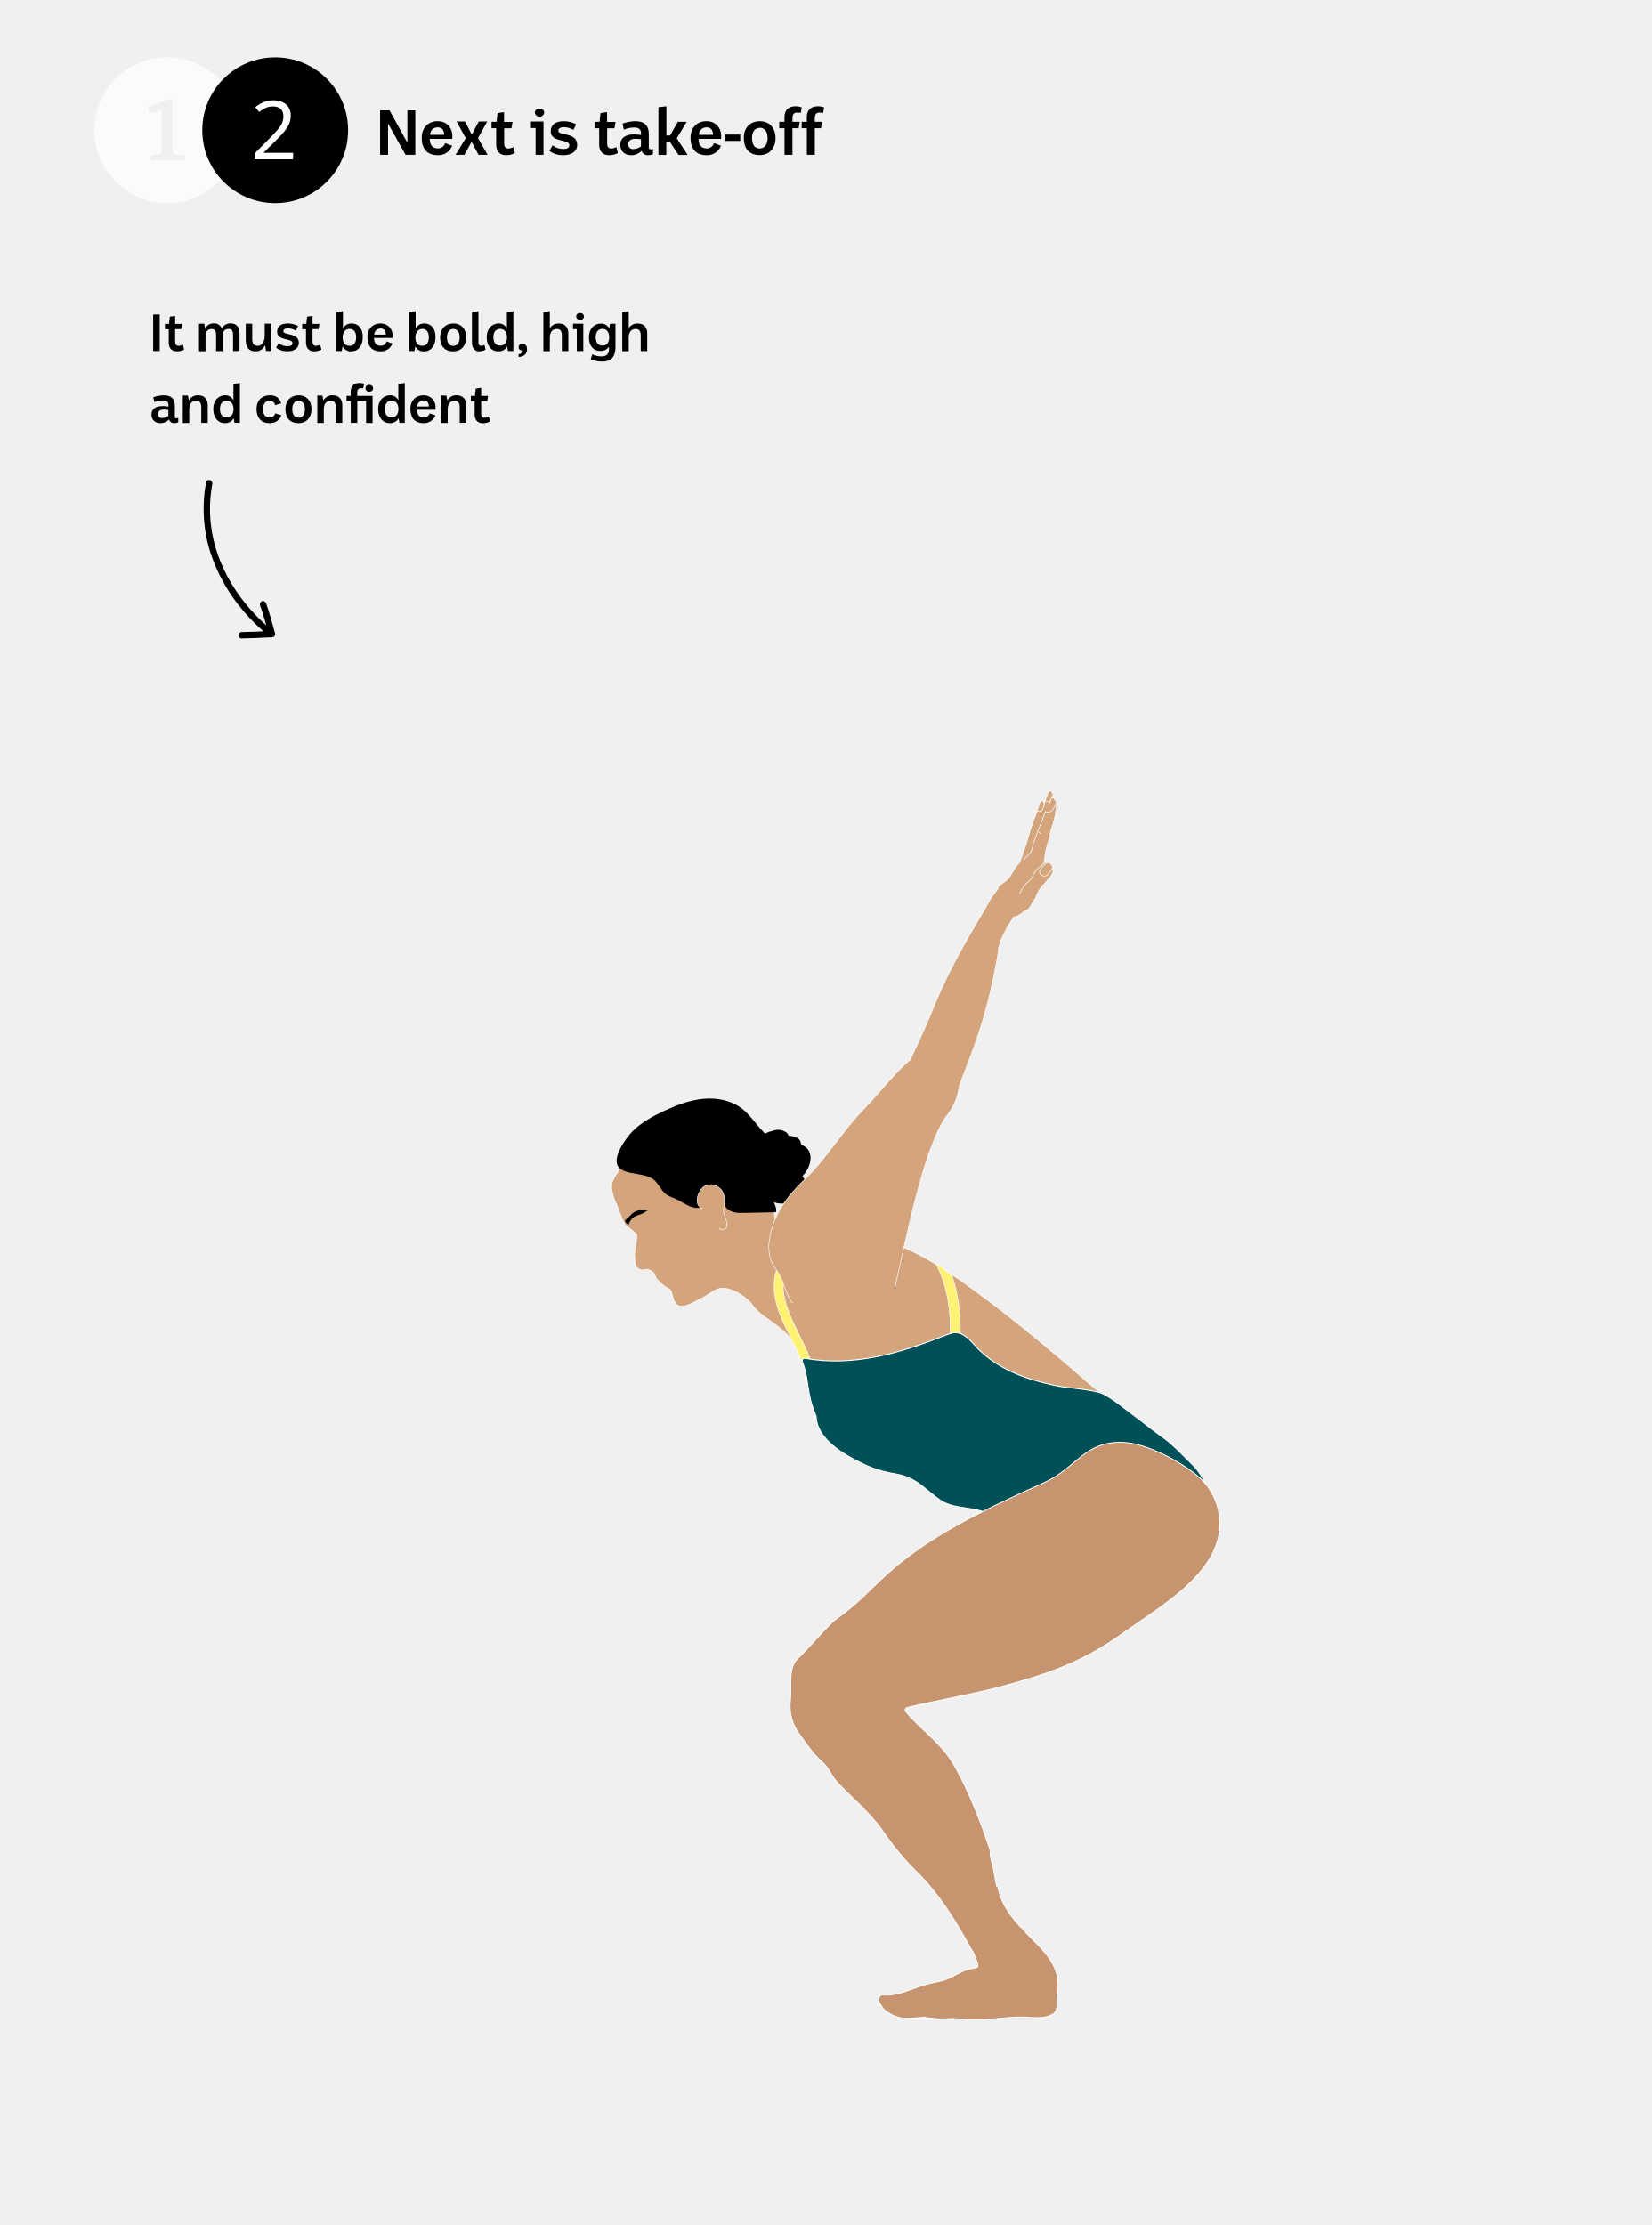
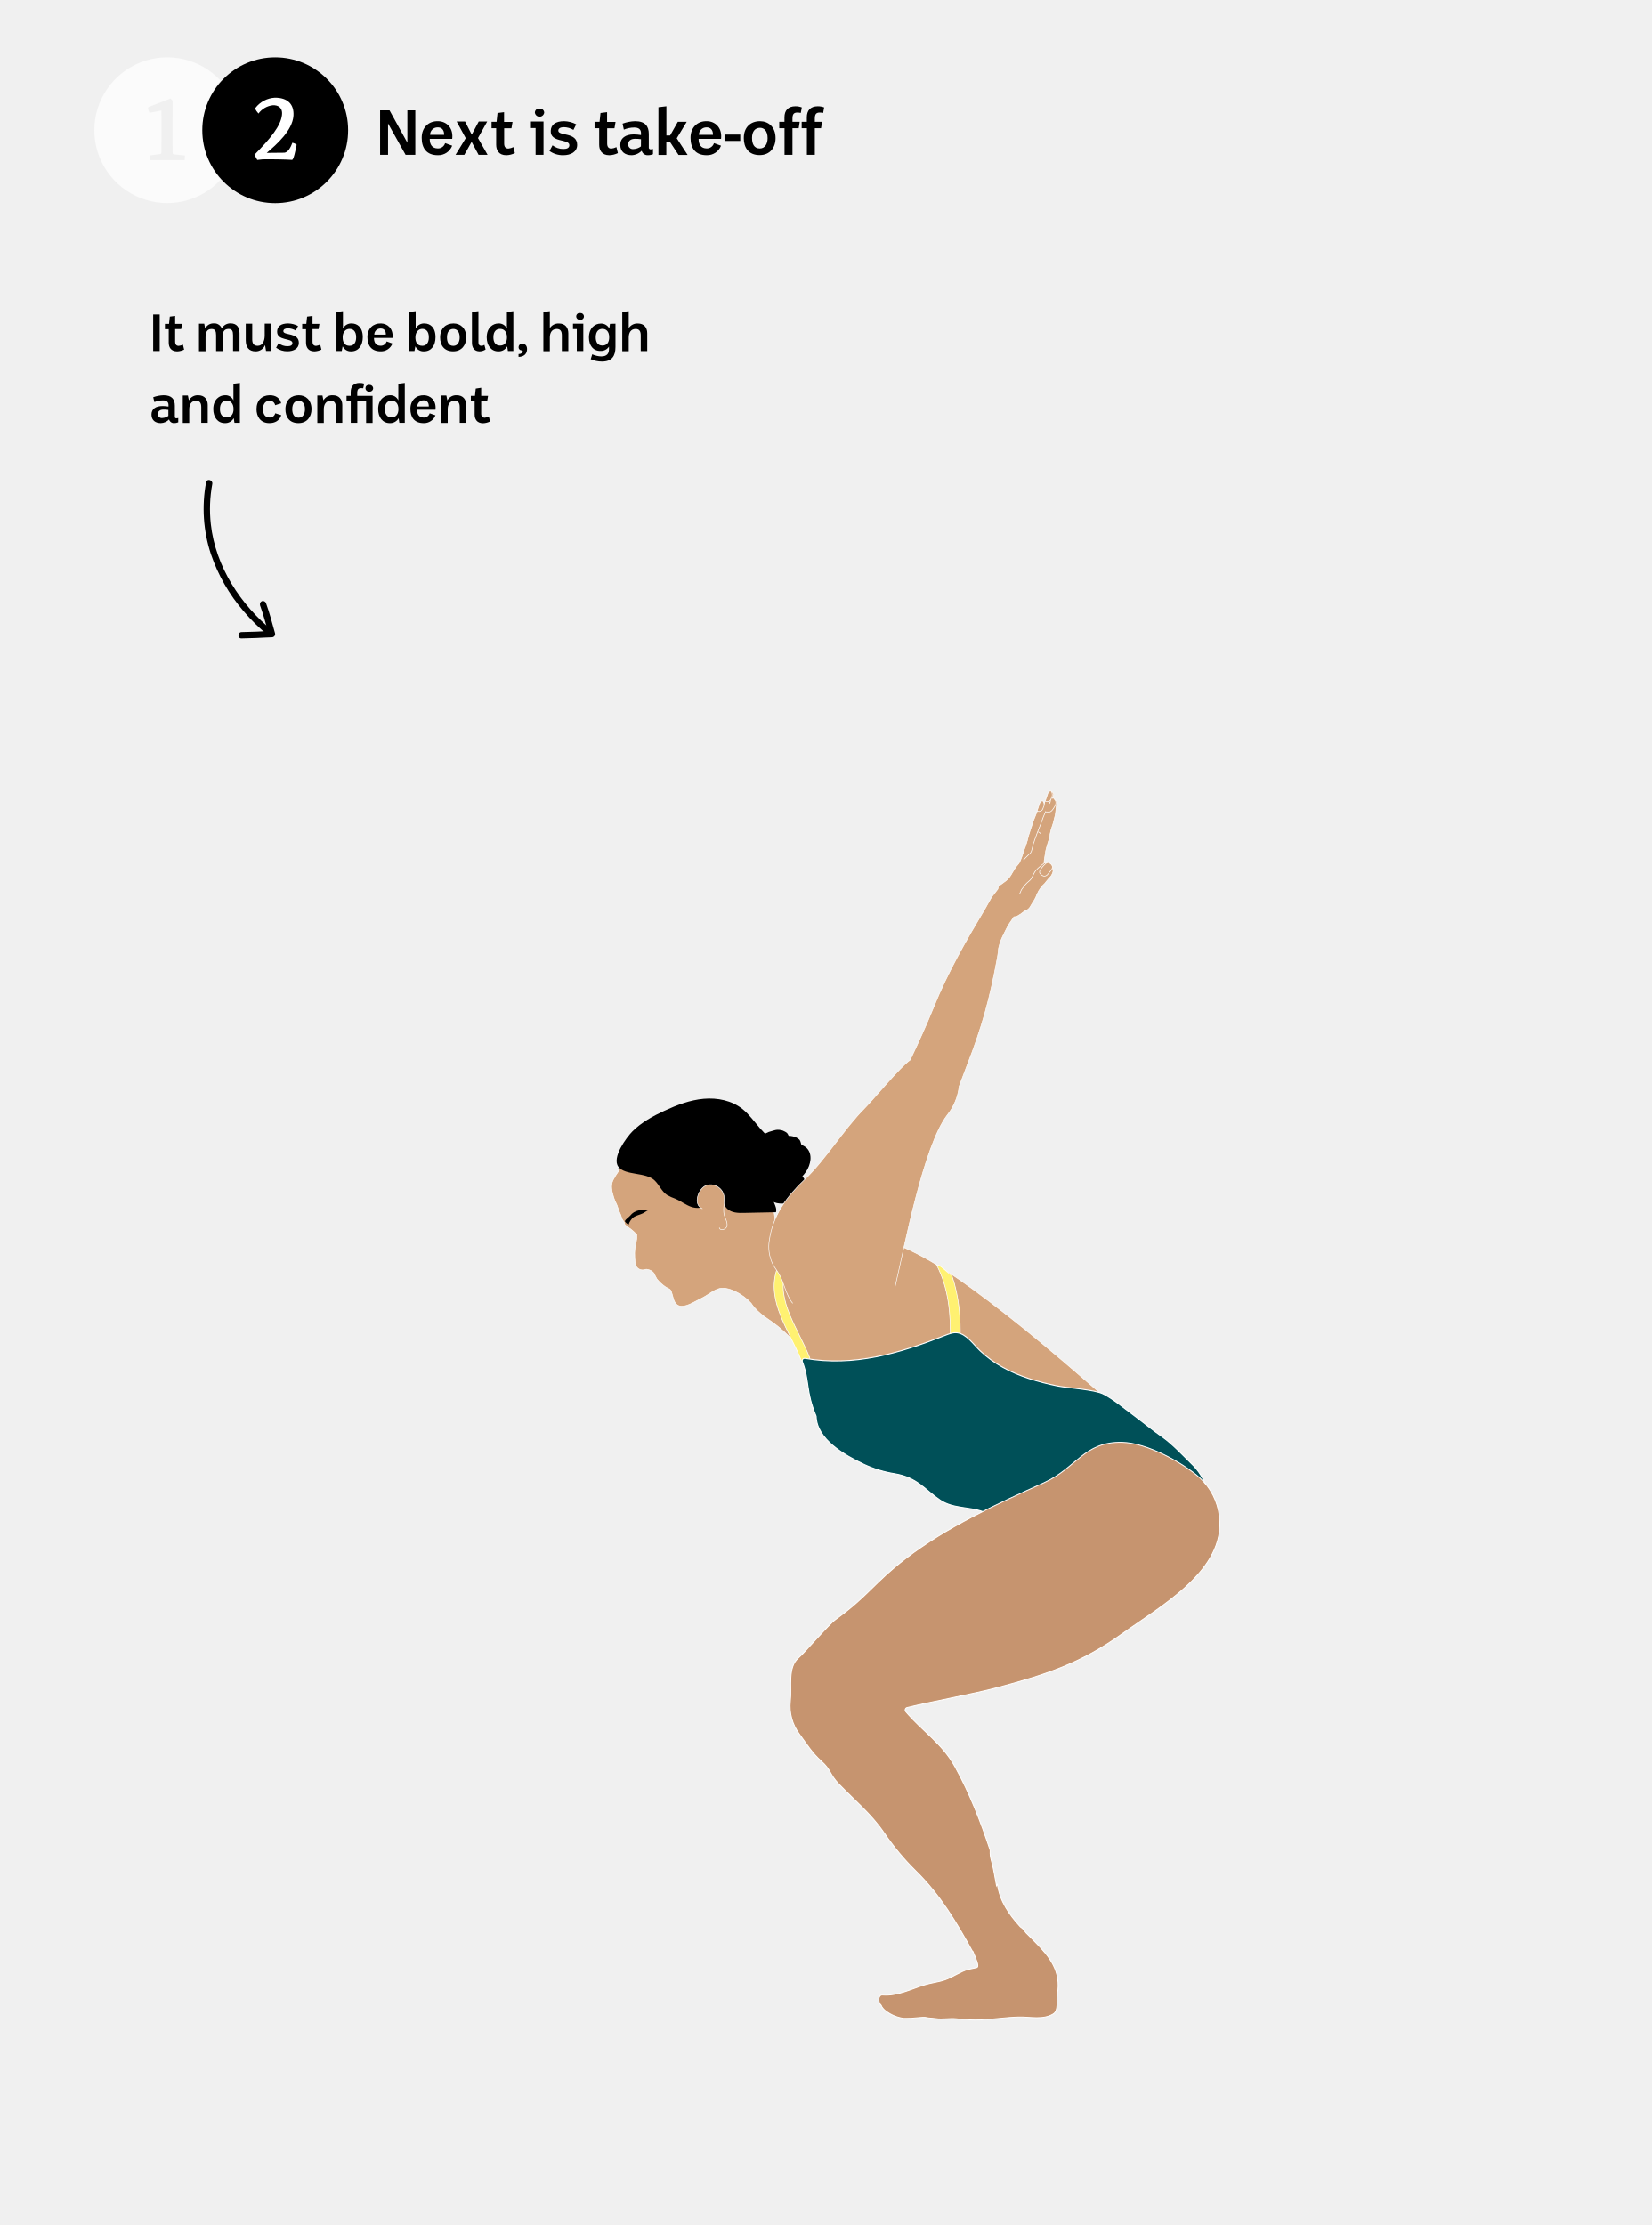
<svg xmlns="http://www.w3.org/2000/svg" id="Layer_1" data-name="Layer 1" viewBox="0 0 780 1051.14">
  <defs>
-     <style>.cls-1{fill:none;stroke-width:1.4px;}.cls-1,.cls-2,.cls-3,.cls-4,.cls-5,.cls-6{stroke:#fff;stroke-miterlimit:10;}.cls-2,.cls-5{fill:#d4a47c;}.cls-2{stroke-width:0.27px;}.cls-3{fill:#fff171;stroke-width:0.3px;}.cls-4{fill:#005058;stroke-width:0.47px;}.cls-5{stroke-width:0.3px;}.cls-6{fill:#c6946f;stroke-width:0.42px;}.cls-7,.cls-8{fill:#fff;}.cls-7{opacity:0.7;}.cls-8{font-size:38.5px;font-family:ABCSerifBold, ABCSerif;}</style>
+     <style>.cls-1{fill:none;stroke-width:1.4px;}.cls-1,.cls-2,.cls-3,.cls-4,.cls-5,.cls-6{stroke:#fff;stroke-miterlimit:10;}.cls-2,.cls-5{fill:#d4a47c;}.cls-2{stroke-width:0.27px;}.cls-3{fill:#fff171;stroke-width:0.3px;}.cls-4{fill:#005058;stroke-width:0.47px;}.cls-5{stroke-width:0.3px;}.cls-6{fill:#c6946f;stroke-width:0.42px;}.cls-7,.cls-8{fill:#fff;}.cls-7{opacity:0.7;}</style>
  </defs>
  <path class="cls-1" d="M370,601.66c.64,1.81,1.6,3.39,2.08,5.25.27,1.08.48,2.18.75,3.24.52,2,.72,4.31,1,6.41A42,42,0,0,0,375.3,624c.81,2.33,2.06,4.79,2.07,7.28,0,1.17.33,2.12.44,3.26a22.87,22.87,0,0,0,.08,2.34,31.59,31.59,0,0,0,2.38,7.52c1.15,2.38,2.81,4.55,4.07,6.86s2.44,4.51,5.13,5.49a.86.86,0,0,0,.06-.72" />
  <path class="cls-1" d="M369.1,599.92l-.43.44" />
  <path class="cls-2" d="M526.57,665.41c-.22-1.42-1.38-2.49-2.47-3.43-21.16-18.38-42.35-36.77-65-53.24-14.9-10.82-30.88-21-48.88-24.89-12.27-2.67-25.71-1.93-37.09,3l-1.33-.7c-2.61-1.42-5.29-3.28-5.43-5.77a48,48,0,0,0-1-9.09c-.31-1.29-.54-2.09-.89-3.38s-1.18-3.73-.31-4.85,2.21,0,3.23.44c.84.35,1.73.26,2.6.54a7.31,7.31,0,0,0,1.86.64,6.18,6.18,0,0,0,4.32-1.35c1.25-1.24,1.13-3.22,2.17-4.56a5.42,5.42,0,0,1,1.75-1.27,2.63,2.63,0,0,1-1-1.3c-1.4-3.65-.23-7.41-.36-11.17a19.6,19.6,0,0,0-3.42,0,28.57,28.57,0,0,1-5.39-.18c-1.62-.19-3.07.1-4.27-1-.93-.81-1.27-2.09-2.2-2.89a22.58,22.58,0,0,1-2-1.52,29.94,29.94,0,0,1-2.31-3.21c-1.7-2.38-3.66-4.65-5.47-7a24.52,24.52,0,0,0-7-6.27,19.59,19.59,0,0,0-9.23-2.38,43.92,43.92,0,0,0-7.42.3,73.59,73.59,0,0,0-10.51,2.58c-3.87,1.24-7.76,4-10.75,6.72-2.21,2-4.64,3.56-6.67,5.82a25.33,25.33,0,0,0-4.4,7.92c-.94,2.43-2.49,4.24-4,6.28-.74,1-1,2.32-1.73,3.42a29.43,29.43,0,0,0-2.43,4c-1.24,2.78-.42,5.23.34,8,.51,1.82,1.58,3.31,2.06,5.15a14.75,14.75,0,0,0,1,2.55c.46.92.61,1.88,1.06,2.81.22.45.58.72.83,1.18s.1.87.43,1.29a19.38,19.38,0,0,0,2.52,1.91,28.28,28.28,0,0,1,2.77,2.46,2.89,2.89,0,0,0,.27.29c0,.05-.07.19,0,.53a12.09,12.09,0,0,1-.24,2.81c-.28,2.4-.73,2.55-.78,5.31a27.87,27.87,0,0,0,.34,5.17,3.41,3.41,0,0,0,4.57,2.66,1.82,1.82,0,0,1,1.26,0,4.74,4.74,0,0,1,3,1.81,18.36,18.36,0,0,0,1.36,2.69,18.79,18.79,0,0,0,4.11,3.76c1.28.83,2.25.8,2.71,2.24.34,1,.63,2.1.92,3.15.55,2,1.63,3.63,3.87,3.69,3,.08,6.81-2.51,9.41-3.74s5-3.4,7.84-4.43c4.49-1.63,11.84,2.52,15.63,6.75a17.93,17.93,0,0,0,1.59,2.11h0a32.87,32.87,0,0,0,6.23,5.3,63.85,63.85,0,0,1,18,18l10,6.72c.71,2,3.45,3.44,4.89,4.87,10.6,10.62,26.79,5.52,40,5.81,12.17.27,23.73,5,35.54,7.89,15.65,3.88,31.93,4.65,48,4.09C522.47,670.34,527.1,668.81,526.57,665.41Z" />
  <path d="M304.26,571.59c.36-.05.72-.06,1.07-.08s.65,0,.81.15.07.06,0,.14-.22.06-.29.09a1.68,1.68,0,0,0-.3.15c-.38.22-.73.48-1.11.71a6.89,6.89,0,0,1-.64.4c-1.41.7-3.11,1-4.43,1.82a7.1,7.1,0,0,0-2.47,3.65c-.42-.3-1.82-1.23-1.68-1.78.2-.79,2-1.92,2.52-2.6a6.5,6.5,0,0,1,3.83-2.39C302.46,571.68,303.37,571.72,304.26,571.59Z" />
  <path d="M375.79,540.25c-2.48-.29-5.2-.15-7.61-.73-7.67-1.84-11.24-10.59-17.39-15.54-5.06-4.08-11.9-5.45-18.37-4.88s-12.65,2.93-18.55,5.65c-5.46,2.53-10.85,5.46-15.1,9.72-2.86,2.87-9.91,12.47-6.66,16.74s13,2.4,17.18,6.51c2.15,2.09,3.3,5.14,5.78,6.81a24.46,24.46,0,0,0,4.1,1.85c2.49,1.09,4.69,2.81,7.25,3.73s5.82.8,7.53-1.32a11.1,11.1,0,0,1-2-5.42c0-1.94,1.22-1.88,3.12-2.29,2.62-.57,4.69,0,5.47,2.55s1,5.49,2.92,7.37c2.06,2,5.29,2.11,8.18,2l14.9-.31c.85-2.86-2.53-5.8-1.52-8.6.76-2.12,3.43-2.64,5.6-3.26a18.4,18.4,0,0,0,10.13-7.29c2.24-3.3,3.18-8.17.43-11.07A8.4,8.4,0,0,0,375.79,540.25Z" />
  <path d="M292.06,552.1l.51-.77a1.77,1.77,0,0,1-.17-.12A2.69,2.69,0,0,0,292.06,552.1Z" />
  <path class="cls-2" d="M331.83,571.06c-4.86-2-1.81-9.91,2-11.13a6.55,6.55,0,0,1,7.91,4c1.09,3.21-.51,6.82.37,10.09.46,1.72,1.61,3.37,1.31,5.13s-3.42,2.55-3.62.78" />
  <path d="M365.12,547.23A7.18,7.18,0,0,0,366,544a11.84,11.84,0,0,1,1.25-3.78,6.1,6.1,0,0,1,3.14-3.2,6.8,6.8,0,0,1,4-.22,6.46,6.46,0,0,1,3.24,1.61c.79,1,1,3.14,1.34,4.36a6.7,6.7,0,0,1-.64,4.52,6,6,0,0,1-3.1,3.49,19.81,19.81,0,0,1-10.58.36c-1.71-.35-3.15-2.26-3.94-3.76s-1.65-4.19-1.35-5.9c.56-3.29,4.54-4.45,7.37-4.6,1.69-.08,3.41,0,4.61,1.4a9.82,9.82,0,0,1,1.81,4,18.1,18.1,0,0,1,1.05,4.91,6.39,6.39,0,0,1-.15,2.62,21.62,21.62,0,0,0-1,2.79,8.07,8.07,0,0,1-1.41,3,3.24,3.24,0,0,1-2.12,1.37,10.45,10.45,0,0,1-3,.42c-.64,0-1.26-.23-1.9-.28-1.1-.08-1.11-.13-1.53-1.3" />
  <path d="M364.35,546.59c-.94-1.09-.79-2.37-.57-3.68a5.51,5.51,0,0,0,.17-1.36,1.86,1.86,0,0,1,.86-1.73c1.43-1.15,3.61-1.2,5.33-1.33a6.2,6.2,0,0,1,2.19,0c.65.18,1.22.6,1.86.77a4.38,4.38,0,0,1,1.12.23c.38.2.63.55,1,.75a2.28,2.28,0,0,1,1,.57,9,9,0,0,1,.74,1,4.83,4.83,0,0,1,1,2,13.19,13.19,0,0,1,.14,2.35,5.37,5.37,0,0,1-.18,1c-.09.43,0,.86-.1,1.29a6.18,6.18,0,0,1-2,2.89c-1.54,1.6-4.08,2.19-6.18,2.7a11.4,11.4,0,0,1-5,.08c-.92-.23-1.78-.56-2.67-.87a10.19,10.19,0,0,1-2.41-1,8.56,8.56,0,0,1-2.09-2,18.2,18.2,0,0,1-1.79-2.51,6.25,6.25,0,0,1-.58-2.94,7.79,7.79,0,0,0,.21-1.6,5.11,5.11,0,0,1-.07-1.66,6.56,6.56,0,0,1,3-4.79,21.14,21.14,0,0,1,3.85-2c.88-.28,1.78-.51,2.66-.78a6.05,6.05,0,0,1,2.93-.1,4.35,4.35,0,0,1,1.65.55,5.14,5.14,0,0,1,1.41.9c1,1.27,1,2.85,1.68,4.19a4.52,4.52,0,0,1,.47.77c.16.44.26.93.4,1.39a10.71,10.71,0,0,1,.54,2.27,6.9,6.9,0,0,1-.28,2.63,3.62,3.62,0,0,1-1.95,2.24,9.76,9.76,0,0,1-3.37,1.5,12.82,12.82,0,0,1-4.9-.1,10,10,0,0,1-4.62-1.89,11.11,11.11,0,0,1-1.94-1.74,10.87,10.87,0,0,1-1-2.13c-.65-1.55-.11-3.32.2-4.87.07-.3.09-1.06.3-1.3s.65-.22.88-.29" />
  <path d="M365.6,560.83c-.94-1.09-.8-2.38-.57-3.68a5.51,5.51,0,0,0,.17-1.36,1.84,1.84,0,0,1,.86-1.73c1.43-1.15,3.61-1.2,5.33-1.33a6.14,6.14,0,0,1,2.18,0c.66.18,1.23.6,1.87.77a4.83,4.83,0,0,1,1.12.22c.38.21.63.56,1,.75a2.53,2.53,0,0,1,1,.58,8.18,8.18,0,0,1,.74,1,5,5,0,0,1,1,2,13.19,13.19,0,0,1,.14,2.35,5.29,5.29,0,0,1-.19,1c-.08.43,0,.87-.09,1.3a6.17,6.17,0,0,1-2,2.88c-1.54,1.61-4.08,2.19-6.18,2.71a11.7,11.7,0,0,1-5,.08,26.9,26.9,0,0,1-2.67-.88,10.16,10.16,0,0,1-2.41-1,8.56,8.56,0,0,1-2.09-2,18.2,18.2,0,0,1-1.79-2.51,6.26,6.26,0,0,1-.58-3,8.34,8.34,0,0,0,.21-1.59,5.42,5.42,0,0,1-.08-1.66,6.62,6.62,0,0,1,3-4.8,20.47,20.47,0,0,1,3.85-2c.87-.29,1.77-.51,2.66-.78a6.05,6.05,0,0,1,2.93-.1,4.24,4.24,0,0,1,1.65.55,5.14,5.14,0,0,1,1.4.89c1,1.28,1,2.85,1.69,4.2a5.72,5.72,0,0,1,.47.76c.16.45.26.94.39,1.4a10,10,0,0,1,.55,2.27A6.92,6.92,0,0,1,376,561a3.57,3.57,0,0,1-1.95,2.23,9.68,9.68,0,0,1-3.37,1.51,12.68,12.68,0,0,1-4.91-.11,9.91,9.91,0,0,1-4.61-1.88,11.11,11.11,0,0,1-1.94-1.74,11.51,11.51,0,0,1-1-2.13c-.64-1.55-.1-3.32.21-4.87.06-.3.08-1.06.3-1.31s.65-.22.88-.29" />
  <path class="cls-3" d="M445.86,599.51l-1.11-.91-1-.63a.94.94,0,0,0-.12-.09,1.72,1.72,0,0,1-.38-.17,3.29,3.29,0,0,0-.54,0h-.23c5.6,10.81,6.74,23.18,6.38,35.18-.09,3,4.61,3,4.7,0,.3-10.17-.53-20.51-3.86-30.11C448.4,601.78,447.14,600.62,445.86,599.51Z" />
  <path class="cls-3" d="M407.76,573.77c4.77,1.67,9.88,3,14.27,5.11a2.39,2.39,0,0,0,3.21-.84,2.36,2.36,0,0,0-.84-3.21c-4.95-2.35-10.24-3.78-15.39-5.59a2.36,2.36,0,0,0-2.89,1.64,2.41,2.41,0,0,0,1.64,2.89Z" />
  <path class="cls-3" d="M367.08,599.36c-5.32,15.29,5.89,29.41,11.25,42.92,1,2.48,5.05,1.4,4.05-1.12-2.71-6.82-6.47-13.15-9.26-19.94s-4.43-13.75-2-20.74c.89-2.56-3.17-3.66-4.05-1.12Z" />
  <path class="cls-4" d="M465.62,714.62c10.46-4.22,20-10.47,30.59-14.4,4.76-1.76,9.26-3.21,13.43-6.23,3.4-2.46,6.3-5.62,9.84-7.93,11.55-7.52,42.4,19.26,54.22,27.31-2.33-1.59-2.84-7.51-3.59-9.94a26.31,26.31,0,0,0-7.42-12.08c-4.21-4.13-8.88-9.19-13.69-12.57s-9.32-7.11-14-10.58c-4.46-3.28-8.91-7.12-13.84-9.66-4.15-2.11-17.33-2.88-21.83-3.82A123.67,123.67,0,0,1,486,651.24c-8.47-2.79-16.58-6.91-23.06-13.14-3.19-3.07-6.42-7.9-10.78-8.46-2-.26-4,.55-5.88,1.29-21.59,8.47-42.86,14.77-66,10.79a1.15,1.15,0,0,0-1.28,1.54c3.51,9.15,1.52,13.94,6.52,25.81.31,10.89,13.14,18.26,22.72,22.78a54.46,54.46,0,0,0,14.41,4.37c10.75,1.81,14.15,7.52,21.46,12.46,6.06,4.09,13.59,3.07,20.22,5.46C464.82,714.29,465.22,714.46,465.62,714.62Z" />
  <path class="cls-2" d="M422.72,608.33c4.59-19.45,13.45-66.73,24.73-81.55a26.18,26.18,0,0,0,5.62-13.56c1.42-3.62,2.63-7.06,3.67-9.73,7.28-18.65,10.83-31.77,14.43-51.35a38.86,38.86,0,0,0,.51-4.11,28.45,28.45,0,0,1,1-3.47c.64-1.7,1.53-3.36,2.33-5a32.2,32.2,0,0,1,1.72-3.16c.64-1,1.36-1.92,2-2.94l.22-.34a4.67,4.67,0,0,0,1.64-.36,6.82,6.82,0,0,0,1-.62c.2-.14.42-.24.61-.37s.33-.29.51-.41a10.07,10.07,0,0,0,1.07-.78,3.25,3.25,0,0,1,.81-.41,4.54,4.54,0,0,0,1.86-1.5c.41-.61.74-1.29,1.14-1.92.28-.45.62-.89.87-1.35s.44-.82.67-1.22a10.76,10.76,0,0,0,.64-1.57,16.27,16.27,0,0,1,2-3.42,6.93,6.93,0,0,1,1.19-1.29,6.73,6.73,0,0,0,1.16-1.34c.3-.42.67-.79,1-1.22s.63-.66.92-1a4.26,4.26,0,0,0,.87-1.25,5.25,5.25,0,0,0,.54-1.51,5.66,5.66,0,0,0-.49-2.13c-.05-.13,0-.26-.07-.39a1.07,1.07,0,0,0-.31-.45,2.55,2.55,0,0,0-.53-.51,3.4,3.4,0,0,0-1.35-.43,3.11,3.11,0,0,0-.68,0c-.14,0-.29,0-.44,0s-.25.14-.4,0a1.92,1.92,0,0,1,.06-.53c0-.18,0-.37,0-.54.24-1.54.51-3.08.72-4.63a29.48,29.48,0,0,1,.8-2.93,14.73,14.73,0,0,1,.67-2.14,3.92,3.92,0,0,0,.36-1.08c0-.35.08-.67.13-1a11.11,11.11,0,0,1,.31-1.74c.16-.53.22-1.09.43-1.61s.36-1.14.57-1.71a15.22,15.22,0,0,0,.52-1.9c.15-.62.35-1.21.47-1.84,0-.23.13-.44.17-.68s.12-.67.19-1c.18-.92.14-1.89.29-2.81a9.3,9.3,0,0,0,.24-2.73,1,1,0,0,0-.45-.69,1,1,0,0,1-.41-.36c-.18-.23-.36-.61-.67-.67a.64.64,0,0,0-.49.12s.05,0,.07-.08c.18-.41.22-.85.39-1.26a1.19,1.19,0,0,0,0-1.1,1.13,1.13,0,0,0-.73-.7,1.2,1.2,0,0,0-1.11.22,4.64,4.64,0,0,0-1.25,1.91,11.55,11.55,0,0,0-.88,2.49,5.87,5.87,0,0,1-.26,1.1c0-.43,0-.79-.48-1-.21-.09-.43-.22-.65-.11a4.33,4.33,0,0,0-.37.27,1.3,1.3,0,0,0-.29.33l-.28.52a4.14,4.14,0,0,0-.35.88,1.65,1.65,0,0,1-.13.53c-.16.41-.32.83-.49,1.24l-1,2.53c-.27.67-.53,1.35-.8,2-.2.5-.42,1-.6,1.51-.09.27-.11.55-.21.82a4.55,4.55,0,0,0-.25.67,8.48,8.48,0,0,1-.58,1.67,18.5,18.5,0,0,0-.56,1.93c-.08.27-.22.5-.28.78a2.44,2.44,0,0,1-.12.52,1.73,1.73,0,0,0-.1.45c0,.2-.15.37-.21.57-.12.41-.2.84-.28,1.25a4.17,4.17,0,0,1-.24.58c0,.16,0,.31-.09.48-.08.34-.28.64-.36,1a3.37,3.37,0,0,1-.19.69c-.18.44-.35.88-.52,1.32-.11.28-.22.57-.33.84s-.09.47-.18.71c-.21.63-.4,1.26-.64,1.88s-.48,1.24-.72,1.86a7.11,7.11,0,0,1-.4.89,6.24,6.24,0,0,1-.87,1.17c-.23.27-.47.53-.69.81s-.4.57-.6.86c-.44.65-.83,1.33-1.23,2a16,16,0,0,1-1.24,2,9.19,9.19,0,0,1-1.77,1.86c-.67.5-1.33,1-2,1.47-.55.33-1,.76-1.54,1.13l0,0c-.09.45-.2.88-.31,1.32-.61.75-1.17,1.55-1.77,2.3a18.55,18.55,0,0,0-1.47,2c-.48.8-.86,1.65-1.36,2.44-.4.62-.69,1.28-1.06,1.91-9.33,15.64-17.86,30.32-24.7,47.24-3.45,8.54-7.21,16.73-11.07,24.85-5,3.58-17.05,18.31-21.45,22.74-10.05,10.12-18.2,24-28.52,33.88-8.32,7.94-14.86,16.67-16.53,28.35a18.9,18.9,0,0,0,1.54,11.38c.87,1.67,2.07,3.15,3,4.78,2.57,4.42,3.25,9.88,6.48,13.84" />
  <path class="cls-5" d="M496.49,377.83l-.07.08s0,0,0,0Z" />
  <path class="cls-5" d="M496,379.19a1.78,1.78,0,0,1-.27.41l.36-.89.17-.47c0,.09-.07.18-.11.3S496.07,379,496,379.19Z" />
  <path class="cls-5" d="M493.18,407.77a2.19,2.19,0,0,1-.61.52c-.43.31-.82.66-1.25,1a11,11,0,0,0-.89.78c-.32.31-.64.61-.94,1a8.94,8.94,0,0,0-.62.76,6.3,6.3,0,0,0-.45.8c-.32.6-.61,1.21-.91,1.82a4.14,4.14,0,0,1-.88,1.31c-.51.5-1.09.92-1.6,1.42-.33.33-.61.68-.92,1a7,7,0,0,0-.57.75c-.22.3-.46.59-.67.9s-.25.31-.34.47-.09.23-.16.34a2.13,2.13,0,0,0-.18.41,4.83,4.83,0,0,1-.35.81c-.06.1-.14.44-.28.41" />
  <path class="cls-5" d="M494.66,413.35l.24-.27,1.34-1.6a2.89,2.89,0,0,0,.92-2,2.42,2.42,0,0,0-1.08-1.58,1.71,1.71,0,0,0-1.09-.45,1.81,1.81,0,0,0-1,.5,12.72,12.72,0,0,0-2.63,3.08,1.56,1.56,0,0,0-.29,1.15,1.48,1.48,0,0,0,.3.55,3.15,3.15,0,0,0,1.23,1,1.78,1.78,0,0,0,1.56-.05A1.91,1.91,0,0,0,494.66,413.35Z" />
  <path class="cls-5" d="M491.74,393.88a1.44,1.44,0,0,1-.33-.16c-.13-.11-.23-.24-.35-.36a3.79,3.79,0,0,0-.34-.2,2.26,2.26,0,0,0-.35-.17" />
  <path class="cls-5" d="M494,383.24a57,57,0,0,0-2.2,5.57l-.27.68c-1,2.52-2,5-2.86,7.56a2.15,2.15,0,0,0-.18.61c-.05.26-.26.51-.31.77-.22,1-.51,1.88-.73,2.86a4.14,4.14,0,0,1-.65,1.65c-.82.8-1.67,1.53-2.46,2.4a1.87,1.87,0,0,1-.92.78" />
  <path class="cls-5" d="M497.88,377.42c1.91,1.42.32,3.59-.11,4.3-.73,1.21-1.43,2.11-2.71,1.86a8,8,0,0,1-1,0" />
  <path class="cls-5" d="M493.73,378.5a4.22,4.22,0,0,0,1,.22c.2-.07.41-.11.6-.18a2.18,2.18,0,0,0,.79-.48,3.75,3.75,0,0,0,.66-1.43,3,3,0,0,0,.31-.85c0-.09,0-.17-.05-.26s0-.15.05-.22a1.58,1.58,0,0,0-.1-.56,1.85,1.85,0,0,0-.44-.95c-.19-.21-.82-.34-1.54.86Z" />
  <path class="cls-5" d="M489.87,383.17a3.66,3.66,0,0,0,1,.21c.19-.07.4-.1.59-.17a2.1,2.1,0,0,0,.79-.48,3.73,3.73,0,0,0,.66-1.44,2.7,2.7,0,0,0,.32-.84,2.56,2.56,0,0,1-.05-.27,2.25,2.25,0,0,1,.05-.22,2.2,2.2,0,0,0-.1-.56,2.12,2.12,0,0,0-.44-.95c-.2-.21-.83-.33-1.54.86Z" />
  <path class="cls-6" d="M576,716.38A29,29,0,0,0,566.59,698c-7.74-6.83-24.57-16.37-36.57-16.62C512,681,508.58,693.5,493.1,700.49c-22.93,10.36-46.2,21.07-65.39,35.88-15.18,11.71-17.51,17.55-33,28.7-3.29,2.37-14.53,15.58-17.59,18.22-5.16,4.44-3,13.47-3.78,20.35a22,22,0,0,0,4.26,15.56c3.49,4.72,6,8.92,10.39,12.8,4.54,4,3.91,6.26,8.12,10.64,7.26,7.58,15.5,14.36,21.45,23.12a119.1,119.1,0,0,0,15.09,18.14c11.59,11.37,19.15,24.22,26.82,38.1l.13-.07c1.63,3.85,3.09,7.11,1.8,7.59-.35.13-3.58.74-3.94.83-3.78,1-7.25,3.64-11,4.95-3.23,1.13-6.57,1.4-9.82,2.42-6.39,2-12.75,5.27-19.53,4.78a1.66,1.66,0,0,0-1.17.19,2.57,2.57,0,0,0-.79,2.28,3.66,3.66,0,0,0,.57,1.73c.17.25.42.45.57.7s.15.42.26.6a7.45,7.45,0,0,0,2.18,2.22,17.59,17.59,0,0,0,8.16,3.28c.47,0,.9,0,1.38,0a34.94,34.94,0,0,0,4.56-.25c.73,0,1.42-.15,2.15-.17a13.63,13.63,0,0,1,2-.05c.58.07,1.14.21,1.72.28,1.13.14,2.25.14,3.38.32,3.15.52,6.45-.29,9.66.07a73.13,73.13,0,0,0,11.93.53c5.89-.32,11.78-1.23,17.67-1.36,5.23-.12,11.52,1.47,16.23-1.49,2.62-1.65,1.34-6.17,1.9-9.22,1.95-10.69-3.61-17.78-10.47-24.69-1.42-1.42-2.85-2.85-4.26-4.29l-.1-.11c-.45-.57-.85-1.12-1.22-1.66-.48-.36-.94-.73-1.39-1.11l-.14-.13c-5.22-5.73-9.59-11.95-10.75-20a1.72,1.72,0,0,0-.43.65c-.79-3.95-1.25-8-2.44-11.92a12.68,12.68,0,0,1-.54-4.49,1.16,1.16,0,0,0-.05-.45c-4.47-13.5-9.67-26.83-16.55-39.3-6.11-11.1-15.42-16.79-23.25-26a1.21,1.21,0,0,1,.64-2c11.78-2.86,31.59-6.48,42.39-9.35,23.19-6.17,39.69-11.51,59.18-25.49C548.4,758.68,579.18,741.86,576,716.38Z" />
  <path d="M97.35,227.85a68.34,68.34,0,0,0,2.26,33.88,81.51,81.51,0,0,0,15.44,27A88.38,88.38,0,0,0,127,300.4c1.49,1.2,3.62-.91,2.12-2.12-15.47-12.49-27.31-30.61-29.53-50.65a65,65,0,0,1,.69-19c.35-1.89-2.54-2.69-2.89-.8Z" />
  <path d="M122.78,285.81c1.69,4.63,2.92,9.41,4.25,14.16l1.45-1.9c-2.49.06-5,.24-7.47.34-2.31.1-4.62.1-6.94.2-1.92.09-1.93,3.09,0,3,2.32-.1,4.63-.1,6.94-.2,2.49-.1,5-.28,7.47-.34a1.52,1.52,0,0,0,1.44-1.9c-1.33-4.75-2.56-9.52-4.24-14.16a1.55,1.55,0,0,0-1.85-1.05,1.52,1.52,0,0,0-1,1.85Z" />
  <path d="M75.44,148.57v17.26H72.36V148.57Z" />
  <path d="M82.74,149.26V153H86l-.42,2.47H82.74v5.92c0,1.4.64,2,1.68,2a5.72,5.72,0,0,0,2-.57l.56,2.34a8.09,8.09,0,0,1-3.27.84c-3,0-4-2-4-4.14V155.5h-1.8V153h1.94l.37-3.42Z" />
  <path d="M96.48,152.91l.44,2.29a4.34,4.34,0,0,1,4-2.44,3.77,3.77,0,0,1,3.85,2.39,4.55,4.55,0,0,1,4.16-2.39c3,0,4.22,2,4.22,4.64v8.43h-3.06v-7.45c0-2-.47-3-2.14-3-2.22,0-2.81,1.68-2.81,3.58v6.9h-3.06v-7.45c0-2-.47-3-2.15-3-2.36,0-2.83,1.9-2.83,4v6.51H94V152.91Z" />
  <path d="M119.15,152.91v7.45c0,2,.79,3,2.59,3,2.34,0,3.3-2.42,3.3-4.86v-5.62h3.06v12.92h-2.44l-.45-2.81a4.71,4.71,0,0,1-4.46,3c-3.16,0-4.66-1.95-4.66-5.2v-7.87Z" />
  <path d="M131.6,162.13a6.72,6.72,0,0,0,4.19,1.43c1.48,0,2.35-.44,2.35-1.5,0-2.52-7.47-.84-7.23-5.57.1-2.32,1.8-3.7,5.23-3.7A10.49,10.49,0,0,1,140.8,154l-1.08,2.17a7.36,7.36,0,0,0-3.7-1.07c-1.21,0-2.22.4-2.17,1.41.14,2.05,7.32.47,7.32,5.45,0,2.66-2.39,4-5.45,4a8.86,8.86,0,0,1-5.3-1.68Z" />
  <path d="M147.63,149.26V153h3.26l-.42,2.47h-2.84v5.92c0,1.4.64,2,1.68,2a5.72,5.72,0,0,0,1.95-.57l.57,2.34a8.21,8.21,0,0,1-3.28.84c-3,0-4-2-4-4.14V155.5h-1.8V153h1.94l.37-3.42Z" />
  <path d="M162,147v8.21a4.39,4.39,0,0,1,4.31-2.41c2.44.07,5.06,1.72,5.06,6.48,0,3.9-2,6.71-5.45,6.71a4.28,4.28,0,0,1-4.07-2.37l-.42,2.22h-2.49V147.39Zm-.13,12.36c0,2.21.82,4,3.26,4,2,0,3.11-1.5,3.11-4,0-3-1.51-4-3.13-4C163.32,155.35,161.86,156.76,161.86,159.35Z" />
  <path d="M185.39,162.28a5.76,5.76,0,0,1-5.57,3.7c-4.34,0-6.26-2.71-6.26-6.76s2.71-6.53,6.43-6.43c3,.07,5.75,2.34,5.45,6.46l-.05.39h-8.73c0,2.2.94,3.7,3.18,3.7a2.87,2.87,0,0,0,2.79-2.05Zm-3.13-4.22c.05-2-1-2.93-2.54-2.88a2.87,2.87,0,0,0-2.91,2.88Z" />
  <path d="M196.35,147v8.21a4.39,4.39,0,0,1,4.31-2.41c2.44.07,5.06,1.72,5.06,6.48,0,3.9-1.95,6.71-5.45,6.71a4.27,4.27,0,0,1-4.07-2.37l-.42,2.22h-2.49V147.39Zm-.13,12.36c0,2.21.82,4,3.26,4,2,0,3.1-1.5,3.1-4,0-3-1.5-4-3.13-4S196.22,156.76,196.22,159.35Z" />
  <path d="M214.23,152.79c3.23,0,6,2.19,6,6.6,0,3.63-2.15,6.59-6.17,6.59-4.36,0-6.16-3-6.16-6.59C207.94,155,210.72,152.79,214.23,152.79Zm-3.09,6.6c0,2.05.69,4,3,4,2.1,0,3-1.95,3-4,0-2.86-1.41-4-3-4C212.52,155.38,211.14,156.49,211.14,159.39Z" />
  <path d="M226,147v14.62c0,1.39.62,1.76,1.53,1.76a2.42,2.42,0,0,0,1.28-.47l.57,2.19a5.35,5.35,0,0,1-2.79.89c-2.56,0-3.65-1.73-3.65-4.07V147.36Z" />
  <path d="M242.49,147v18.84h-2.56l-.35-2.22a4.52,4.52,0,0,1-4.12,2.37c-3.47.05-5.55-2.84-5.55-6.63,0-4.64,3-6.56,5.53-6.56a4.1,4.1,0,0,1,4,2.44v-7.84Zm-9.42,12.33c0,2.2.86,3.92,3.16,3.92s3.25-1.72,3.25-3.89c0-2.94-1.58-4-3.28-4S233.07,156.49,233.07,159.32Z" />
  <path d="M246.61,165.49a1.42,1.42,0,0,1-1.63-1.58,1.6,1.6,0,0,1,1.73-1.53c1.7,0,2.37,1.33,2.24,2.91-.19,2.34-2,3.28-4,3.3v-1.33c1.16,0,2-.62,2-1.36C246.91,165.71,246.61,165.49,246.61,165.49Z" />
  <path d="M259.73,147v8a4.82,4.82,0,0,1,4.24-2.19c3,0,4.49,1.94,4.49,4.61v8.43H265.4v-7.45c0-2-.74-3-2.41-3-2.35,0-3.26,1.9-3.26,4v6.51h-3.06V147.36Z" />
  <path d="M275.54,152.91v12.92h-3.08V155.45h-1.8v-2.54Zm-1.55-5a1.6,1.6,0,1,1,0,3.16,1.63,1.63,0,0,1-1.8-1.63A1.59,1.59,0,0,1,274,147.88Z" />
  <path d="M290.73,152.91v11c0,4.29-1.67,6.88-6.41,6.88a13.36,13.36,0,0,1-5.28-1.11l.72-2.31a11.13,11.13,0,0,0,4.22,1c2.78,0,3.69-1.38,3.69-3.5v-1.14a4.45,4.45,0,0,1-4,2.05c-3.47.07-5.47-2.57-5.47-6.36,0-4.64,3-6.56,5.52-6.56a4.28,4.28,0,0,1,4.1,2.34l.32-2.22Zm-9.32,6.41c0,2.2.86,3.92,3.16,3.92s3.2-1.72,3.2-3.89c0-2.94-1.55-4-3.23-4S281.41,156.49,281.41,159.32Z" />
  <path d="M297,147v8a4.82,4.82,0,0,1,4.24-2.19c3,0,4.49,1.94,4.49,4.61v8.43h-3.06v-7.45c0-2-.74-3-2.42-3-2.34,0-3.25,1.9-3.25,4v6.51h-3.06V147.36Z" />
  <path d="M72.38,187.64a15.49,15.49,0,0,1,4.89-.94c3.89,0,5.32,1.92,5.32,4.93v5.23a.65.65,0,0,0,.62.74,2.41,2.41,0,0,0,1-.15v2.05a5,5,0,0,1-2,.39,2.34,2.34,0,0,1-2.34-1.75,5.64,5.64,0,0,1-3.89,1.75c-2.52,0-4.39-1.28-4.42-4s2-4.09,5.25-4.09a19.85,19.85,0,0,1,2.79.25v-.77c0-1.4-.89-2.17-2.66-2.14a10.41,10.41,0,0,0-4,.79Zm7.16,6a13.13,13.13,0,0,0-2.52-.15c-1.48.07-2.42.77-2.44,2.07a1.81,1.81,0,0,0,2.1,1.9,5.1,5.1,0,0,0,2.86-1Z" />
  <path d="M88.76,186.82l.47,2.3a4.76,4.76,0,0,1,4.41-2.42c3,0,4.49,2,4.49,4.61v8.43H95.07V192.3c0-2-.74-3-2.41-3-2.35,0-3.26,1.89-3.26,4v6.51H86.34V186.82Z" />
  <path d="M113.32,180.91v18.83h-2.56l-.35-2.21a4.5,4.5,0,0,1-4.11,2.36c-3.48.05-5.55-2.83-5.55-6.63,0-4.64,3-6.56,5.52-6.56a4.09,4.09,0,0,1,4,2.44V181.3Zm-9.42,12.32c0,2.2.87,3.93,3.16,3.93s3.26-1.73,3.26-3.9c0-2.93-1.58-4-3.28-4S103.9,190.4,103.9,193.23Z" />
  <path d="M132.86,196.12c-.84,2.64-3,3.77-5.62,3.77-4.24,0-6.07-3.15-6.07-6.61,0-4.21,2.61-6.51,6.14-6.58,3.11-.07,5,1.53,5.5,3.8l-2.84.91a2.54,2.54,0,0,0-2.61-2.12c-1.78,0-3.13,1.31-3.13,3.94,0,2.1.79,4,3.08,4a2.6,2.6,0,0,0,2.71-2Z" />
  <path d="M141.15,186.7c3.23,0,6,2.19,6,6.61,0,3.62-2.15,6.58-6.17,6.58-4.36,0-6.16-3-6.16-6.58C134.86,188.89,137.65,186.7,141.15,186.7Zm-3.09,6.61c0,2.05.7,4,3,4,2.1,0,3-1.94,3-4,0-2.86-1.41-4-3-4C139.45,189.29,138.06,190.4,138.06,193.31Z" />
  <path d="M152.32,186.82l.47,2.3a4.76,4.76,0,0,1,4.41-2.42c3,0,4.49,2,4.49,4.61v8.43h-3.06V192.3c0-2-.74-3-2.41-3-2.35,0-3.26,1.89-3.26,4v6.51H149.9V186.82Z" />
  <path d="M165.66,187V185.2c0-2.64,1.38-4.29,4.25-4.29a6.9,6.9,0,0,1,2.12.32l-.47,2.19c-.1,0-.5-.07-.89-.07-1.36,0-1.92.56-1.92,2.34V187H176v12.79h-3.06V189.41h-4.16v10.33h-3.09V189.41h-2V187Zm8.81-5.16a1.65,1.65,0,0,1,1.8,1.56,1.62,1.62,0,0,1-1.8,1.6,1.64,1.64,0,0,1-1.83-1.63C172.64,182.48,173.28,181.79,174.47,181.79Z" />
  <path d="M191.21,180.91v18.83h-2.56l-.35-2.21a4.5,4.5,0,0,1-4.11,2.36c-3.48.05-5.55-2.83-5.55-6.63,0-4.64,3-6.56,5.52-6.56a4.09,4.09,0,0,1,4,2.44V181.3Zm-9.42,12.32c0,2.2.87,3.93,3.16,3.93s3.26-1.73,3.26-3.9c0-2.93-1.58-4-3.28-4S181.79,190.4,181.79,193.23Z" />
  <path d="M205.69,196.19a5.75,5.75,0,0,1-5.57,3.7c-4.34,0-6.26-2.71-6.26-6.75s2.71-6.54,6.43-6.44c3,.07,5.75,2.34,5.45,6.46l-.05.4H197c0,2.19.94,3.69,3.18,3.69a2.87,2.87,0,0,0,2.79-2ZM202.56,192c.05-2-1-2.94-2.54-2.89a2.88,2.88,0,0,0-2.91,2.89Z" />
  <path d="M210.85,186.82l.47,2.3a4.76,4.76,0,0,1,4.41-2.42c3,0,4.49,2,4.49,4.61v8.43h-3.06V192.3c0-2-.74-3-2.42-3-2.34,0-3.25,1.89-3.25,4v6.51h-3.06V186.82Z" />
  <path d="M227.3,183.17V187h3.25l-.42,2.46H227.3v5.92c0,1.41.64,1.95,1.68,1.95a5.43,5.43,0,0,0,1.94-.57l.57,2.34a7.94,7.94,0,0,1-3.28.84c-3,0-4-2-4-4.14v-6.34h-1.8V187h1.95l.37-3.43Z" />
  <path class="cls-7" d="M95.79,61.4A36.74,36.74,0,0,1,104.16,38a34.44,34.44,0,1,0,.11,46.9A36.78,36.78,0,0,1,95.79,61.4ZM87.2,75.66H70.92L71,73.39l4.46-.58c.58,0,.81-.23.81-1,.08-10.05,0-19.6,0-19.6l-5.62,1.08c-.19-.31-1.12-2.46-.46-2.73l10.35-4,1,1s-.12,20.87,0,24.37c0,.77.19,1,.73,1l5.08.54Z" />
  <circle cx="130" cy="61.53" r="34.44" />
-   <text class="cls-8" transform="translate(118.45 75.26)">2</text>
+   <path class="cls-8" d="M120.65,51a12.41,12.41,0,0,1,9.24-4.85c5.89,0,9.08,3,8.74,8.51-.47,7-8,13.59-12.63,17.55l8.31-.08c1.78-.15,3-2.54,3.82-4.73,0,0,1.73.5,2,1-.66,3.16-1.43,7.12-2.2,7.12,0,0-3.69-.27-11.47-.27a25.63,25.63,0,0,0-4.93.31l-1.34-2.46c7.77-7.9,12.39-13.63,13-18.71.46-3.66-2-4.82-4.35-4.66a9.73,9.73,0,0,0-6.74,3.92C121.92,53.39,120.19,51.55,120.65,51Z" />
  <path d="M184,52.13l8.43,15.27V52.13h3.75v21h-4.59L183.3,58.34V73.13h-3.75v-21Z" />
  <path d="M213.6,68.81a7,7,0,0,1-6.78,4.5c-5.28,0-7.62-3.3-7.62-8.22s3.3-8,7.83-7.83c3.69.09,7,2.85,6.63,7.86l-.06.48H203c0,2.67,1.14,4.5,3.87,4.5a3.5,3.5,0,0,0,3.39-2.49Zm-3.81-5.13c.06-2.43-1.26-3.57-3.09-3.51a3.5,3.5,0,0,0-3.54,3.51Z" />
  <path d="M219.69,57.41l3.15,6.18,3.3-6.18h4l-4.35,7.8,4.53,7.92h-4.26L222.78,67l-3.45,6.12h-4.14L220,65.27l-4.29-7.86Z" />
  <path d="M238.11,53v4.59h4l-.51,3h-3.45v7.2c0,1.71.78,2.37,2,2.37a6.83,6.83,0,0,0,2.37-.69l.69,2.85a9.82,9.82,0,0,1-4,1c-3.69,0-4.83-2.46-4.83-5V60.56H232.2v-3h2.37l.45-4.17Z" />
  <path d="M256.74,57.41V73.13H253V60.5H250.8V57.41Zm-1.89-6.12a2,2,0,0,1,2.22,1.89,2.22,2.22,0,0,1-4.41,0A1.93,1.93,0,0,1,254.85,51.29Z" />
  <path d="M261,68.63a8.15,8.15,0,0,0,5.1,1.74c1.8,0,2.85-.54,2.85-1.83,0-3.06-9.09-1-8.79-6.78.12-2.82,2.19-4.5,6.36-4.5a12.78,12.78,0,0,1,5.67,1.47l-1.32,2.64a8.9,8.9,0,0,0-4.5-1.29c-1.47,0-2.7.48-2.64,1.71.18,2.49,8.91.57,8.91,6.63,0,3.24-2.91,4.92-6.63,4.89a10.76,10.76,0,0,1-6.45-2Z" />
  <path d="M286.77,53v4.59h4l-.51,3h-3.45v7.2c0,1.71.78,2.37,2,2.37a6.83,6.83,0,0,0,2.37-.69l.69,2.85a9.82,9.82,0,0,1-4,1c-3.69,0-4.83-2.46-4.83-5V60.56h-2.19v-3h2.37l.45-4.17Z" />
  <path d="M294.09,58.4A18.74,18.74,0,0,1,300,57.26c4.74,0,6.48,2.34,6.48,6v6.36a.79.79,0,0,0,.75.9,3,3,0,0,0,1.23-.18v2.49a6.08,6.08,0,0,1-2.49.48,2.84,2.84,0,0,1-2.85-2.13,6.87,6.87,0,0,1-4.74,2.13c-3.06,0-5.34-1.56-5.37-4.83s2.46-5,6.39-5a24.49,24.49,0,0,1,3.39.3v-.93c0-1.71-1.08-2.64-3.24-2.61a12.68,12.68,0,0,0-4.86,1Zm8.7,7.35a16.62,16.62,0,0,0-3.06-.18c-1.8.09-2.94.93-3,2.52a2.21,2.21,0,0,0,2.55,2.31,6.17,6.17,0,0,0,3.48-1.26Z" />
  <path d="M314.79,50.21V64h1.74l3.66-6.45h4.2l-4.71,7.77,5.13,7.86h-4.29l-4-6.09h-1.77v6.09h-3.72V50.66Z" />
  <path d="M340.59,68.81a7,7,0,0,1-6.78,4.5c-5.28,0-7.62-3.3-7.62-8.22s3.3-8,7.83-7.83c3.69.09,7,2.85,6.63,7.86l-.06.48H330c0,2.67,1.14,4.5,3.87,4.5a3.5,3.5,0,0,0,3.39-2.49Zm-3.81-5.13c.06-2.43-1.26-3.57-3.09-3.51a3.5,3.5,0,0,0-3.54,3.51Z" />
  <path d="M349.68,63.56v3h-7.44v-3Z" />
  <path d="M359,57.26c3.93,0,7.35,2.67,7.35,8,0,4.41-2.61,8-7.5,8-5.31,0-7.5-3.6-7.5-8C351.33,59.93,354.72,57.26,359,57.26Zm-3.75,8c0,2.49.84,4.86,3.66,4.86,2.55,0,3.69-2.37,3.69-4.86,0-3.48-1.71-4.89-3.6-4.89C356.91,60.41,355.23,61.76,355.23,65.3Z" />
  <path d="M370.56,57.56V55.43c0-3.21,1.68-5.22,5.19-5.22a8.28,8.28,0,0,1,3,.54l-.48,2.61a7.71,7.71,0,0,0-1.59-.18c-1.65,0-2.34.69-2.34,2.85v1.53h3.42l-.48,3h-2.94V73.13h-3.75V60.56H368.1v-3Z" />
  <path d="M381.12,57.56V55.43c0-3.21,1.68-5.22,5.19-5.22a8.28,8.28,0,0,1,3,.54l-.48,2.61a7.71,7.71,0,0,0-1.59-.18c-1.65,0-2.34.69-2.34,2.85v1.53h3.42l-.48,3h-2.94V73.13h-3.75V60.56h-2.46v-3Z" />
</svg>
